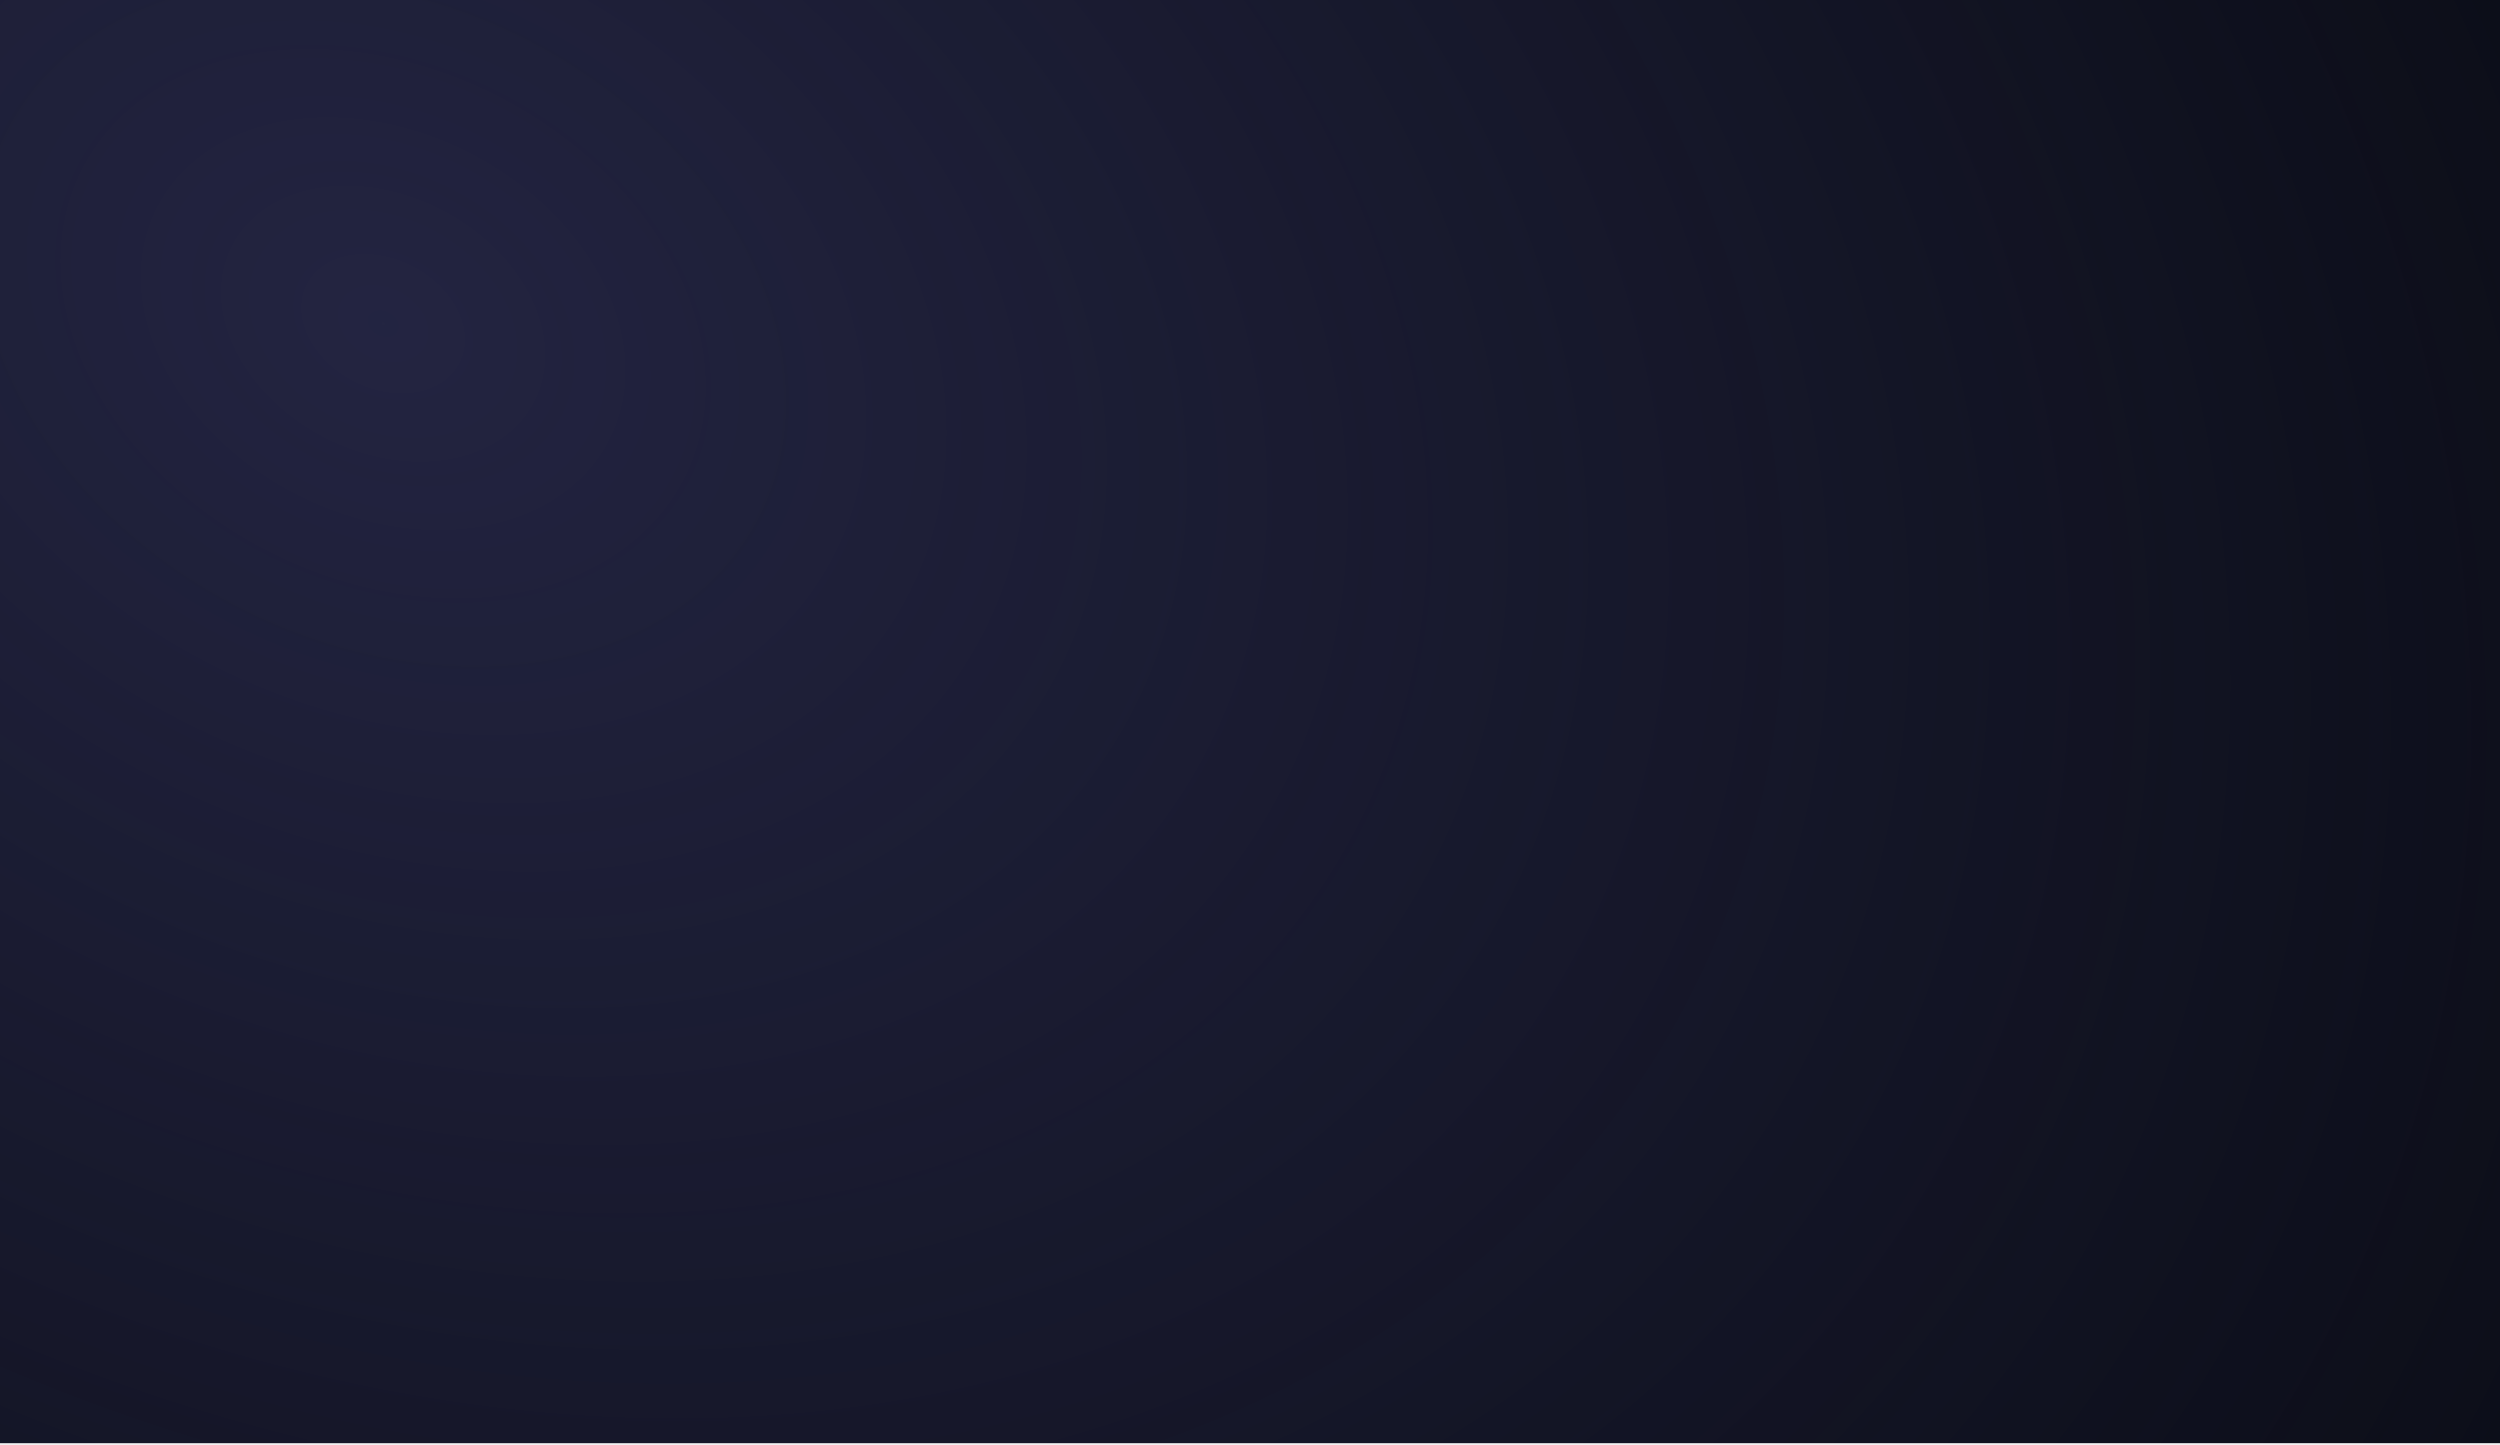
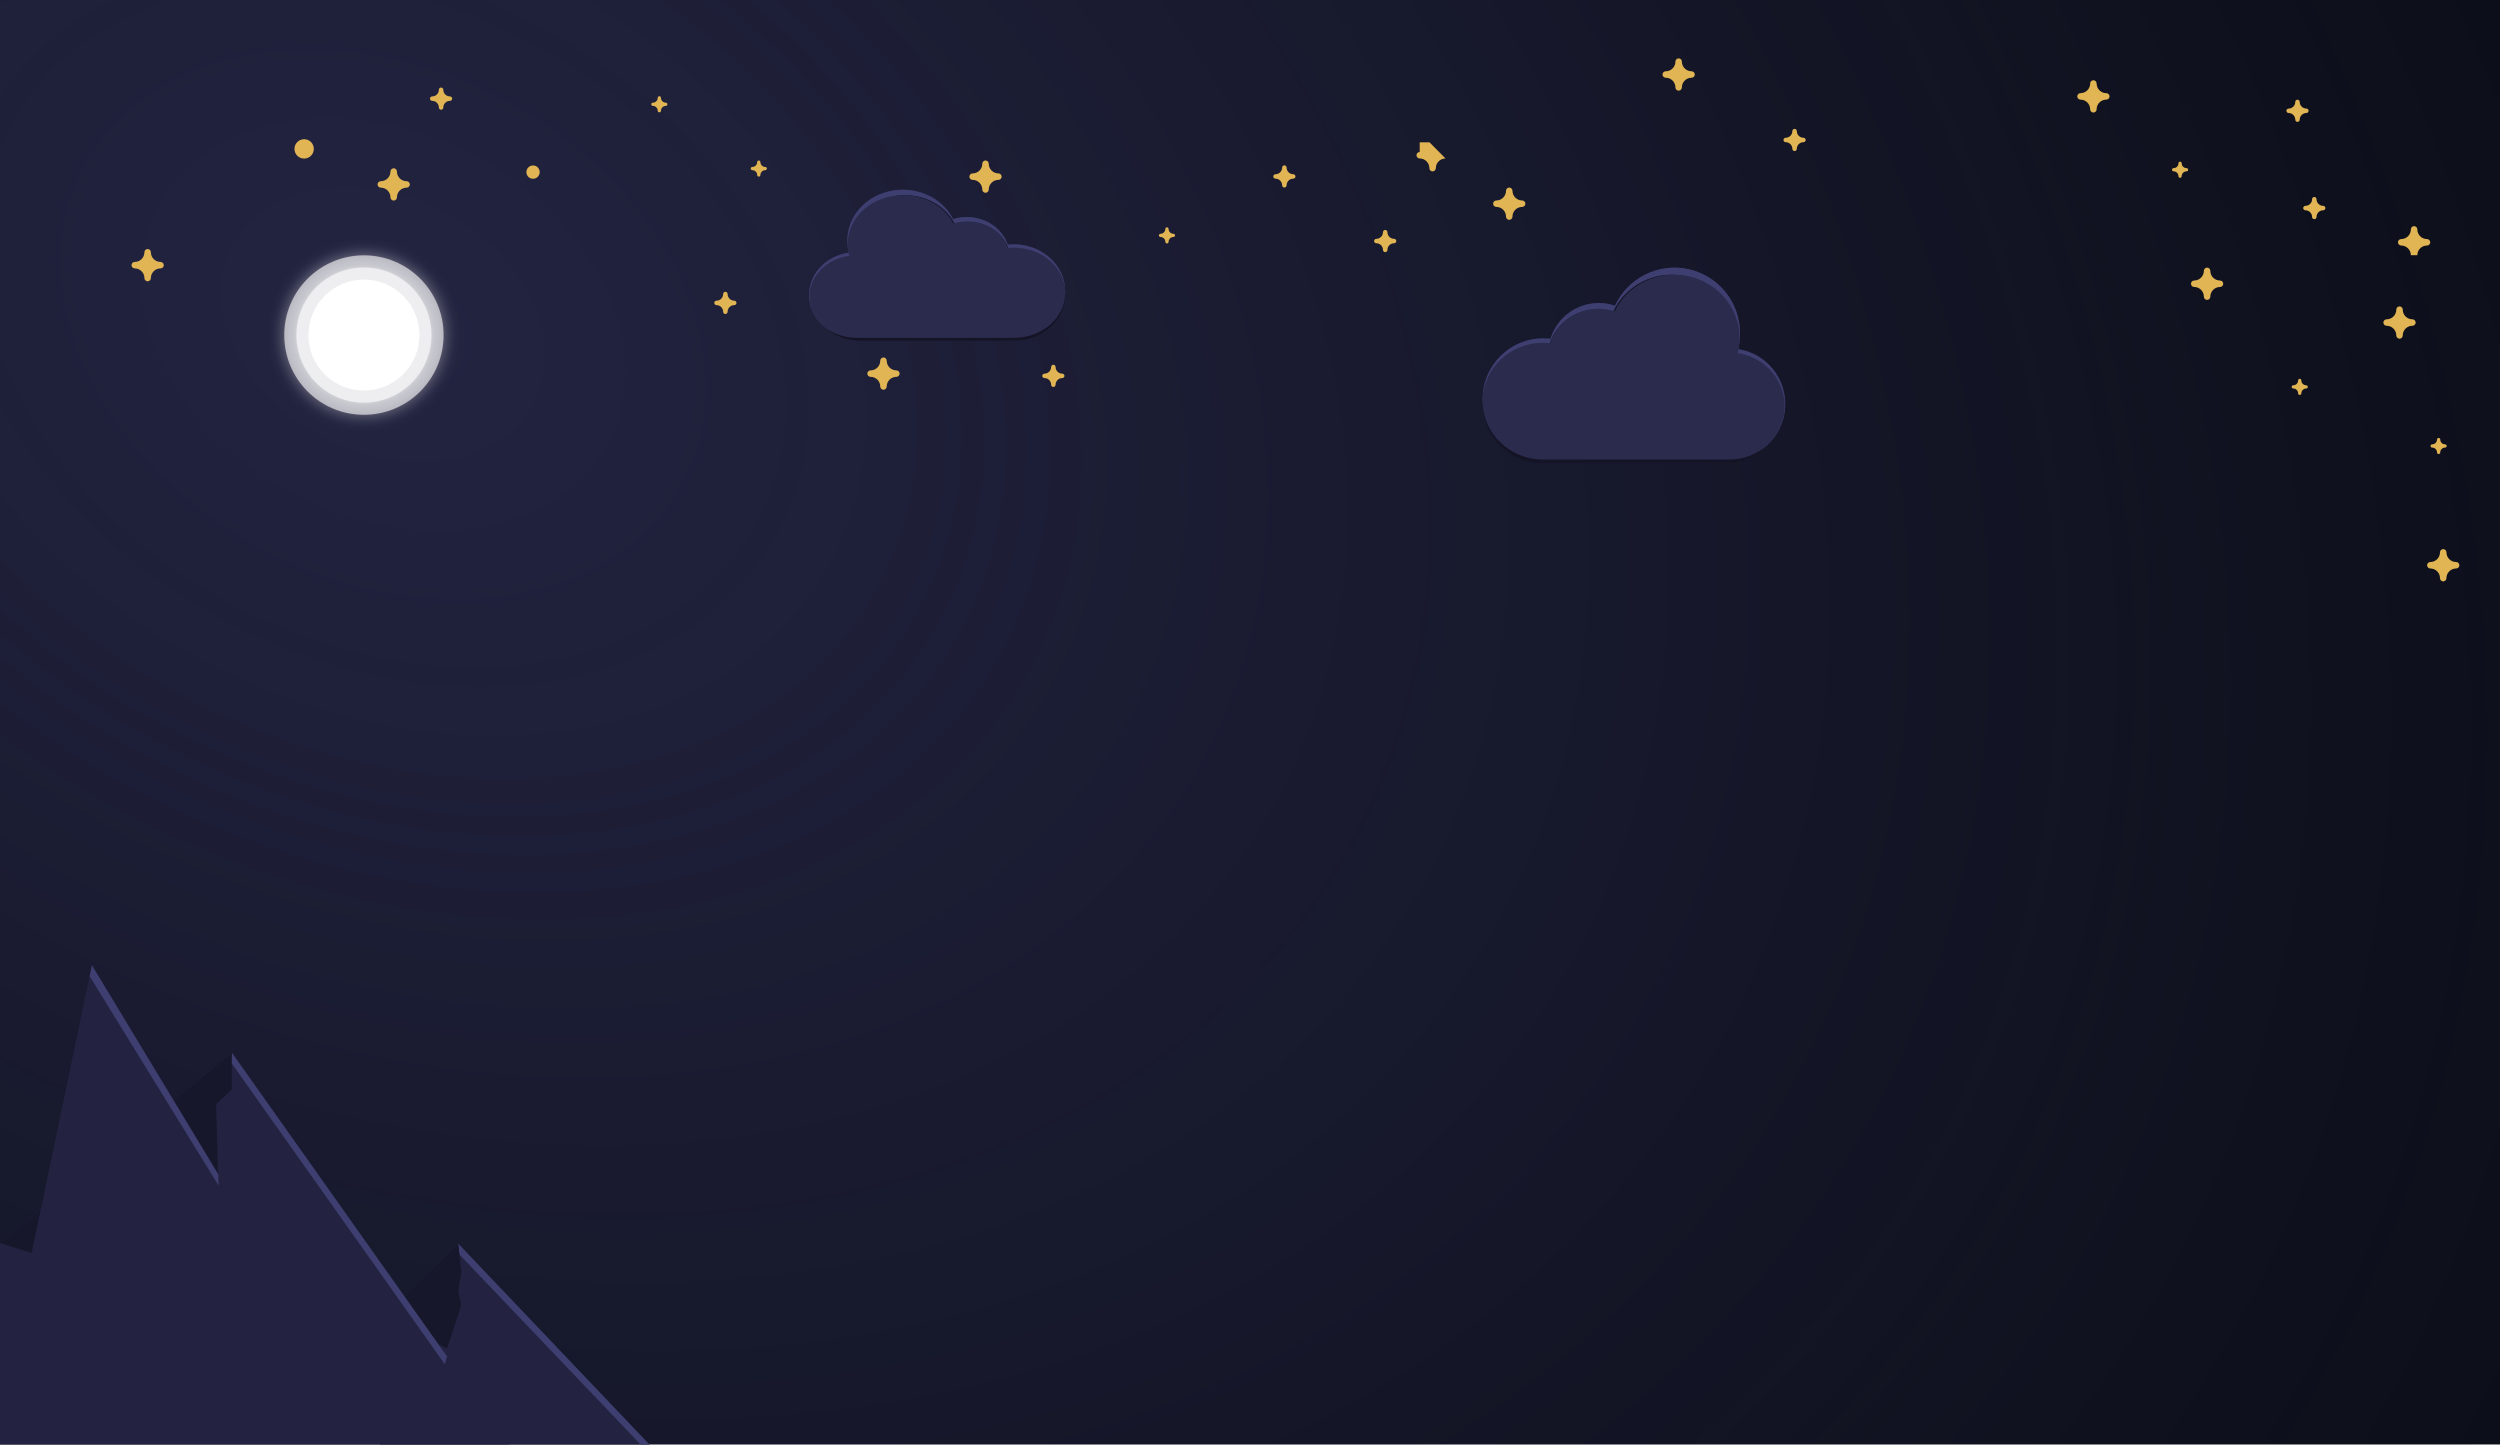
<svg xmlns="http://www.w3.org/2000/svg" width="720" height="416" viewBox="0 0 720 416" fill="none">
-   <rect width="720" height="415.627" transform="matrix(-1 0 0 1 720 0)" fill="#0C0E19" />
-   <rect width="720" height="415.627" transform="matrix(-1 0 0 1 720 0)" fill="url(#paint0_radial)" />
+   <rect width="720" height="416" transform="matrix(-1 0 0 1 720 0)" fill="#0C0E19" />
+   <rect width="720" height="416" transform="matrix(-1 0 0 1 720 0)" fill="url(#paint0_radial)" />
+   <path d="M131.944 358.151L109.479 380.144L109.44 416H187L131.944 358.151Z" fill="#232341" />
+   <path d="M187 416L131.944 358.151L132.309 361.293L184.469 416H185.734H187Z" fill="#3E3E70" />
+   <path d="M131.944 358.151L109.479 380.144L128.78 388.313L132.893 375.745L131.944 371.975L132.893 366.32L131.944 358.151Z" fill="#17172C" />
+   <path d="M0 358.013L66.773 303.172L124.818 385.137L130.825 393.62L146.674 416H118.38H0V358.013Z" fill="#232341" />
+   <path d="M66.773 303.172V313.735L62.246 318.006L62.925 342.055V358.013L43.685 371.723L0 358.013L66.773 303.172Z" fill="#17172C" />
+   <path d="M26.474 278L63.822 339.808V374.196H6.329L26.474 278Z" fill="#232341" />
+   <path d="M25.816 281.142L26.474 278L62.835 338.174L62.967 341.466L25.816 281.142Z" fill="#3E3E70" />
+   <path d="M66.773 304.429V306.314L128.085 392.891L128.78 390.478L128.527 390.374L66.773 303.172V304.429Z" fill="#3E3E70" />
+   <g filter="url(#filter0_d)">
+     <ellipse cx="104.808" cy="96.498" rx="22.943" ry="22.963" fill="white" fill-opacity="0.6" />
+   </g>
+   <g filter="url(#filter1_d)">
+     <ellipse cx="104.807" cy="96.499" rx="19.458" ry="19.475" fill="white" fill-opacity="0.6" />
+   </g>
+   <ellipse cx="104.808" cy="96.498" rx="15.973" ry="15.987" fill="white" />
+   <path d="M444.444 97.443C445.14 97.444 445.836 97.486 446.527 97.569C448.404 91.452 454.042 87.272 460.434 87.258C462.026 87.257 463.606 87.521 465.11 88.04C468.833 79.982 477.655 75.603 486.316 77.514C494.978 79.426 501.143 87.111 501.137 95.988C501.136 97.522 500.945 99.05 500.57 100.536C508.822 101.797 514.718 109.2 514.105 117.533C513.492 125.866 506.577 132.325 498.23 132.362H444.444C434.81 132.362 427 124.545 427 114.902C427 105.26 434.81 97.443 444.444 97.443Z" fill="#232341" />
+   <path d="M444.444 97.443C445.14 97.444 445.836 97.486 446.527 97.569C448.404 91.452 454.042 87.272 460.434 87.258C462.026 87.257 463.606 87.521 465.11 88.04C468.833 79.982 477.655 75.603 486.316 77.514C494.978 79.426 501.143 87.111 501.137 95.988C501.136 97.522 500.945 99.05 500.57 100.536C508.822 101.797 514.718 109.2 514.105 117.533C513.492 125.866 506.577 132.325 498.23 132.362H444.444C434.81 132.362 427 124.545 427 114.902C427 105.26 434.81 97.443 444.444 97.443Z" fill="#3E3E70" />
+   <path d="M444.178 99.101C444.864 99.101 445.548 99.142 446.229 99.224C448.077 93.222 453.629 89.121 459.924 89.108C461.491 89.106 463.047 89.366 464.528 89.875C468.194 81.969 476.882 77.673 485.411 79.548C493.941 81.423 500.012 88.964 500.005 97.673C500.005 99.178 499.817 100.677 499.448 102.136C507.574 103.373 513.38 110.636 512.776 118.811C512.173 126.987 505.363 133.325 497.143 133.361H444.178C434.691 133.361 427 125.692 427 116.231C427 106.77 434.691 99.101 444.178 99.101Z" fill="#141426" />
+   <path d="M444.411 98.725C445.107 98.725 445.801 98.766 446.491 98.846C448.364 92.957 453.991 88.933 460.372 88.92C461.96 88.918 463.537 89.173 465.038 89.672C468.754 81.916 477.56 77.7 486.205 79.54C494.85 81.38 501.004 88.778 500.997 97.324C500.997 98.801 500.806 100.272 500.432 101.702C508.669 102.916 514.553 110.042 513.941 118.064C513.33 126.087 506.428 132.305 498.096 132.34H444.411C434.795 132.34 427.001 124.815 427.001 115.532C427.001 106.249 434.795 98.725 444.411 98.725Z" fill="#2B2B4E" />
+   <path d="M292.002 70.356C291.413 70.356 290.824 70.389 290.239 70.453C288.651 65.73 283.879 62.503 278.468 62.493C277.121 62.491 275.783 62.696 274.51 63.096C271.359 56.875 263.891 53.494 256.561 54.97C249.229 56.445 244.011 62.379 244.016 69.233C244.017 70.417 244.178 71.597 244.495 72.744C237.511 73.718 232.52 79.433 233.04 85.867C233.558 92.301 239.411 97.288 246.477 97.317H292.002C300.157 97.317 306.767 91.281 306.767 83.836C306.767 76.391 300.157 70.356 292.002 70.356Z" fill="#232341" />
+   <path d="M292.002 70.356C291.413 70.356 290.824 70.389 290.239 70.453C288.651 65.73 283.879 62.503 278.468 62.493C277.121 62.491 275.783 62.696 274.51 63.096C271.359 56.875 263.891 53.494 256.561 54.97C249.229 56.445 244.011 62.379 244.016 69.233C244.017 70.417 244.178 71.597 244.495 72.744C237.511 73.718 232.52 79.433 233.04 85.867C233.558 92.301 239.411 97.288 246.477 97.317H292.002C300.157 97.317 306.767 91.281 306.767 83.836C306.767 76.391 300.157 70.356 292.002 70.356Z" fill="#3E3E70" />
+   <path d="M292.228 71.635C291.648 71.636 291.068 71.668 290.492 71.731C288.928 67.097 284.228 63.931 278.9 63.92C277.573 63.919 276.257 64.12 275.003 64.512C271.9 58.409 264.546 55.092 257.327 56.539C250.107 57.987 244.969 63.809 244.974 70.533C244.975 71.695 245.134 72.853 245.446 73.979C238.568 74.934 233.654 80.541 234.165 86.854C234.675 93.166 240.439 98.059 247.397 98.088H292.228C300.259 98.088 306.768 92.166 306.768 84.861C306.768 77.557 300.259 71.635 292.228 71.635Z" fill="#141426" />
+   <path d="M292.032 71.345C291.443 71.346 290.856 71.377 290.272 71.439C288.686 66.892 283.923 63.785 278.522 63.775C277.178 63.774 275.843 63.971 274.572 64.356C271.427 58.367 263.973 55.113 256.656 56.533C249.339 57.954 244.13 63.666 244.136 70.264C244.136 71.404 244.297 72.54 244.614 73.644C237.642 74.582 232.661 80.084 233.18 86.277C233.697 92.471 239.539 97.272 246.591 97.299H292.032C300.171 97.299 306.769 91.489 306.769 84.322C306.769 77.155 300.171 71.345 292.032 71.345Z" fill="#2B2B4E" />
+   <path fill-rule="evenodd" clip-rule="evenodd" d="M124.463 27.77L124.476 27.77C125.535 27.77 126.393 26.911 126.393 25.851V25.851H126.393C126.394 25.498 126.68 25.212 127.032 25.212C127.379 25.212 127.662 25.489 127.671 25.834L127.671 25.851C127.671 26.911 128.529 27.77 129.588 27.77L129.601 27.77C129.948 27.777 130.226 28.061 130.226 28.409C130.226 28.762 129.94 29.048 129.588 29.049V29.049C129.588 29.049 129.588 29.049 129.588 29.049C128.529 29.049 127.671 29.908 127.671 30.967C127.671 30.974 127.671 30.981 127.671 30.988C127.66 31.332 127.378 31.607 127.032 31.607C126.68 31.607 126.394 31.32 126.394 30.967L126.394 30.967H126.393C126.393 29.907 125.535 29.049 124.476 29.049V29.049C124.124 29.048 123.838 28.762 123.838 28.409C123.838 28.061 124.116 27.777 124.463 27.77Z" fill="#E1B554" />
+   <path fill-rule="evenodd" clip-rule="evenodd" d="M188.006 29.572L188.03 29.572C188.8 29.572 189.424 28.947 189.424 28.177L189.424 28.153C189.436 27.907 189.639 27.711 189.888 27.711C190.145 27.711 190.353 27.919 190.353 28.175V28.175H190.354L190.354 28.177C190.354 28.947 190.978 29.572 191.748 29.572L191.772 29.572C192.017 29.584 192.212 29.787 192.212 30.036C192.212 30.292 192.004 30.5 191.748 30.5V30.501C190.978 30.501 190.354 31.126 190.354 31.896H190.353V31.896C190.353 32.153 190.145 32.361 189.888 32.361C189.639 32.361 189.435 32.164 189.424 31.917L189.424 31.896C189.424 31.126 188.8 30.501 188.03 30.501H188.03V30.5L188.03 30.5C187.773 30.5 187.565 30.293 187.565 30.036C187.565 29.787 187.76 29.584 188.006 29.572Z" fill="#E1B554" />
+   <path fill-rule="evenodd" clip-rule="evenodd" d="M151.6 49.57C151.6 50.63 152.458 51.489 153.517 51.489C154.575 51.489 155.434 50.63 155.434 49.57C155.434 48.511 154.575 47.652 153.517 47.652C152.458 47.652 151.6 48.511 151.6 49.57Z" fill="#E1B554" />
+   <path fill-rule="evenodd" clip-rule="evenodd" d="M38.806 75.44H38.806C40.346 75.44 41.594 74.191 41.594 72.65V72.649H41.595C41.595 72.136 42.011 71.72 42.524 71.72C43.025 71.72 43.433 72.117 43.453 72.613L43.452 72.65C43.452 74.191 44.701 75.44 46.24 75.44H46.241V75.44H46.241C46.754 75.44 47.17 75.857 47.17 76.371C47.17 76.877 46.765 77.289 46.262 77.3C46.255 77.3 46.248 77.3 46.24 77.3C44.701 77.3 43.452 78.55 43.452 80.091C43.452 80.102 43.453 80.112 43.453 80.123C43.436 80.622 43.026 81.021 42.524 81.021C42.011 81.021 41.594 80.605 41.594 80.091L41.594 80.09H41.593C41.593 78.549 40.345 77.3 38.805 77.3L38.785 77.3C38.281 77.289 37.877 76.877 37.877 76.371C37.877 75.857 38.292 75.44 38.806 75.44H38.806V75.44Z" fill="#E1B554" />
+   <path fill-rule="evenodd" clip-rule="evenodd" d="M84.806 42.885C84.806 44.426 86.054 45.675 87.594 45.675C89.133 45.675 90.382 44.426 90.382 42.885C90.382 41.344 89.133 40.094 87.594 40.094C86.054 40.094 84.806 41.344 84.806 42.885Z" fill="#E1B554" />
+   <path fill-rule="evenodd" clip-rule="evenodd" d="M109.666 52.186H109.666C111.206 52.186 112.454 50.937 112.454 49.396V49.395H112.455C112.455 48.882 112.871 48.466 113.384 48.466C113.882 48.466 114.289 48.858 114.312 49.351C114.312 49.366 114.312 49.381 114.312 49.396C114.312 50.937 115.56 52.186 117.1 52.186H117.101V52.187C117.613 52.187 118.029 52.604 118.029 53.117C118.029 53.624 117.623 54.037 117.119 54.047C117.112 54.047 117.106 54.047 117.1 54.047C115.56 54.047 114.312 55.296 114.312 56.837C114.312 56.851 114.312 56.865 114.312 56.879C114.29 57.373 113.883 57.767 113.384 57.767C112.87 57.767 112.454 57.351 112.454 56.837L112.454 56.836H112.454C112.453 55.296 111.205 54.047 109.666 54.047L109.647 54.047C109.142 54.037 108.736 53.624 108.736 53.117C108.736 52.603 109.152 52.187 109.666 52.187H109.666V52.186Z" fill="#E1B554" />
+   <path fill-rule="evenodd" clip-rule="evenodd" d="M401.497 70.059V70.059C401.849 70.059 402.135 69.773 402.135 69.42C402.135 69.067 401.849 68.781 401.497 68.781V68.78C400.438 68.78 399.58 67.921 399.58 66.862H399.58V66.862C399.58 66.509 399.294 66.222 398.941 66.222C398.595 66.222 398.313 66.498 398.302 66.841C398.302 66.848 398.302 66.855 398.302 66.862C398.302 67.921 397.444 68.78 396.385 68.78C396.385 68.78 396.385 68.78 396.385 68.78V68.781C396.033 68.781 395.747 69.067 395.747 69.42C395.747 69.773 396.033 70.059 396.385 70.059V70.059H396.385C397.444 70.059 398.302 70.918 398.302 71.978L398.302 71.995C398.311 72.34 398.594 72.617 398.941 72.617C399.293 72.617 399.579 72.331 399.58 71.978H399.58V71.978C399.58 70.918 400.438 70.059 401.497 70.059Z" fill="#E1B554" />
+   <path fill-rule="evenodd" clip-rule="evenodd" d="M669.073 60.564V60.564C669.426 60.564 669.712 60.278 669.712 59.925C669.712 59.572 669.426 59.285 669.073 59.285V59.285C668.015 59.285 667.157 58.426 667.157 57.367H667.156L667.156 57.367C667.156 57.014 666.87 56.727 666.517 56.727C666.171 56.727 665.89 57.002 665.879 57.346C665.879 57.352 665.879 57.359 665.879 57.366C665.879 58.426 665.021 59.285 663.962 59.285C663.962 59.285 663.962 59.285 663.962 59.285V59.285C663.609 59.285 663.324 59.572 663.324 59.925C663.324 60.278 663.609 60.564 663.962 60.564V60.564H663.962C665.021 60.564 665.879 61.423 665.879 62.483L665.879 62.5C665.888 62.845 666.17 63.122 666.517 63.122C666.87 63.122 667.156 62.836 667.156 62.483H667.157V62.483C667.157 61.423 668.015 60.564 669.073 60.564Z" fill="#E1B554" />
+   <path fill-rule="evenodd" clip-rule="evenodd" d="M305.925 108.888V108.888C306.278 108.888 306.563 108.601 306.563 108.248C306.563 107.895 306.278 107.609 305.925 107.609V107.608C304.867 107.608 304.009 106.75 304.008 105.691H304.008L304.008 105.69C304.008 105.337 303.722 105.05 303.369 105.05C303.023 105.05 302.741 105.325 302.73 105.669C302.73 105.676 302.73 105.683 302.73 105.69C302.73 106.749 301.872 107.608 300.814 107.608C300.814 107.608 300.814 107.608 300.814 107.608V107.609C300.461 107.609 300.175 107.895 300.175 108.248C300.175 108.601 300.461 108.887 300.814 108.888V108.888H300.814C301.872 108.888 302.73 109.747 302.73 110.806L302.73 110.823C302.74 111.168 303.022 111.445 303.369 111.445C303.722 111.445 304.007 111.16 304.008 110.807H304.008V110.806C304.008 109.747 304.866 108.888 305.925 108.888Z" fill="#E1B554" />
+   <path fill-rule="evenodd" clip-rule="evenodd" d="M337.965 68.257L337.943 68.257C337.173 68.257 336.549 68.882 336.549 69.652L336.549 69.674C336.538 69.921 336.335 70.118 336.085 70.118C335.828 70.118 335.62 69.91 335.62 69.653V69.653H335.619L335.619 69.652C335.619 68.882 334.995 68.257 334.225 68.257L334.205 68.257C333.958 68.246 333.761 68.043 333.761 67.793C333.761 67.536 333.969 67.328 334.225 67.328V67.328C334.995 67.327 335.619 66.703 335.619 65.933H335.62C335.62 65.676 335.828 65.468 336.085 65.468C336.335 65.468 336.539 65.666 336.549 65.913L336.549 65.932C336.549 66.703 337.173 67.327 337.943 67.327V67.328L337.944 67.328C338.2 67.328 338.408 67.536 338.408 67.793C338.408 68.042 338.211 68.246 337.965 68.257Z" fill="#E1B554" />
+   <path fill-rule="evenodd" clip-rule="evenodd" d="M220.392 49.012H220.392C219.622 49.012 218.998 49.637 218.998 50.408L218.998 50.432C218.986 50.677 218.783 50.873 218.534 50.873C218.278 50.873 218.07 50.664 218.07 50.408V50.408H218.069V50.408C218.069 49.637 217.445 49.012 216.675 49.012V49.012C216.418 49.012 216.21 48.804 216.21 48.548C216.21 48.291 216.418 48.083 216.675 48.083V48.082C217.445 48.082 218.069 47.458 218.069 46.687H218.069V46.687C218.069 46.43 218.277 46.222 218.534 46.222C218.784 46.222 218.987 46.419 218.998 46.666L218.998 46.687C218.998 47.458 219.622 48.082 220.392 48.082H220.392V48.083L220.393 48.083C220.649 48.083 220.857 48.291 220.857 48.548C220.857 48.804 220.649 49.012 220.393 49.012L220.392 49.012V49.012Z" fill="#E1B554" />
+   <path fill-rule="evenodd" clip-rule="evenodd" d="M372.456 51.456V51.456L372.456 51.456C372.809 51.456 373.095 51.169 373.095 50.816C373.095 50.463 372.809 50.177 372.456 50.177L372.456 50.177V50.177C371.398 50.176 370.54 49.318 370.54 48.259H370.539V48.258C370.539 47.905 370.253 47.619 369.9 47.619C369.547 47.619 369.261 47.905 369.261 48.258V48.259H369.261C369.261 49.318 368.403 50.177 367.344 50.177V50.177C366.992 50.177 366.706 50.463 366.706 50.816C366.706 51.169 366.992 51.456 367.344 51.456V51.456C368.403 51.456 369.261 52.315 369.261 53.374V53.375H369.261C369.261 53.728 369.547 54.014 369.9 54.014C370.252 54.014 370.538 53.728 370.539 53.375H370.54V53.374C370.54 52.315 371.398 51.456 372.456 51.456Z" fill="#E1B554" />
+   <path fill-rule="evenodd" clip-rule="evenodd" d="M519.394 40.951V40.951L519.395 40.951C519.748 40.951 520.034 40.664 520.034 40.311C520.034 39.963 519.756 39.68 519.41 39.672L519.395 39.672C518.337 39.672 517.479 38.813 517.479 37.754H517.477L517.477 37.753C517.477 37.4 517.191 37.114 516.838 37.114C516.485 37.114 516.199 37.4 516.199 37.753L516.199 37.754H516.199C516.199 38.813 515.341 39.672 514.282 39.672C514.278 39.672 514.273 39.672 514.268 39.672C513.922 39.68 513.645 39.963 513.645 40.311C513.645 40.664 513.93 40.95 514.283 40.951V40.951C515.341 40.951 516.199 41.81 516.199 42.869V42.87H516.199C516.2 43.223 516.486 43.509 516.838 43.509C517.191 43.509 517.477 43.223 517.477 42.87H517.479V42.869C517.479 41.81 518.336 40.951 519.394 40.951Z" fill="#E1B554" />
+   <path fill-rule="evenodd" clip-rule="evenodd" d="M629.745 49.348L629.721 49.348C628.951 49.348 628.327 49.972 628.327 50.743L628.327 50.766C628.316 51.013 628.113 51.209 627.863 51.209C627.607 51.209 627.399 51.001 627.399 50.744V50.744H627.398L627.398 50.743C627.398 49.972 626.774 49.348 626.004 49.348L625.981 49.348C625.735 49.336 625.54 49.132 625.54 48.884C625.54 48.627 625.748 48.419 626.004 48.419V48.418C626.774 48.418 627.398 47.794 627.398 47.023H627.398C627.399 46.767 627.607 46.559 627.863 46.559C628.113 46.559 628.316 46.756 628.327 47.003L628.327 47.023C628.327 47.794 628.951 48.418 629.721 48.418H629.721V48.419L629.722 48.419C629.978 48.419 630.187 48.627 630.187 48.884C630.187 49.133 629.991 49.336 629.745 49.348Z" fill="#E1B554" />
+   <path fill-rule="evenodd" clip-rule="evenodd" d="M664.205 111.888L664.182 111.888C663.412 111.888 662.788 112.512 662.788 113.283L662.788 113.306C662.776 113.553 662.573 113.749 662.324 113.749C662.067 113.749 661.859 113.541 661.859 113.284V113.284H661.858L661.858 113.283C661.858 112.512 661.234 111.888 660.464 111.888L660.442 111.888C660.196 111.876 660 111.673 660 111.424C660 111.167 660.208 110.959 660.464 110.959V110.958C661.234 110.958 661.858 110.334 661.858 109.564H661.859C661.859 109.307 662.067 109.099 662.324 109.099C662.573 109.099 662.777 109.296 662.788 109.543L662.788 109.563C662.788 110.334 663.412 110.958 664.182 110.958H664.182V110.959L664.182 110.959C664.439 110.959 664.647 111.167 664.647 111.424C664.647 111.673 664.451 111.876 664.205 111.888Z" fill="#E1B554" />
+   <path fill-rule="evenodd" clip-rule="evenodd" d="M704.207 128.903L704.182 128.903C703.412 128.903 702.788 129.528 702.788 130.298L702.788 130.322C702.776 130.568 702.573 130.764 702.324 130.764C702.067 130.764 701.859 130.556 701.859 130.299V130.299H701.858L701.858 130.298C701.858 129.528 701.234 128.903 700.464 128.903L700.44 128.903C700.195 128.89 700 128.687 700 128.439C700 128.183 700.208 127.975 700.464 127.974V127.974C701.234 127.974 701.858 127.349 701.858 126.579H701.859C701.859 126.322 702.067 126.114 702.324 126.114C702.573 126.114 702.777 126.311 702.788 126.558L702.788 126.578C702.788 127.349 703.412 127.974 704.182 127.974H704.182V127.974L704.182 127.974C704.439 127.974 704.647 128.182 704.647 128.439C704.647 128.687 704.452 128.89 704.207 128.903Z" fill="#E1B554" />
+   <path fill-rule="evenodd" clip-rule="evenodd" d="M664.248 32.547L664.235 32.547C663.176 32.547 662.318 33.406 662.318 34.465V34.466H662.316C662.316 34.819 662.03 35.105 661.678 35.105C661.325 35.105 661.039 34.819 661.039 34.466H661.039V34.465C661.039 33.406 660.18 32.547 659.122 32.547L659.109 32.547C658.762 32.539 658.484 32.256 658.484 31.907C658.484 31.559 658.762 31.276 659.108 31.268C659.112 31.268 659.117 31.268 659.122 31.268C660.18 31.268 661.038 30.409 661.039 29.35H661.039L661.039 29.349C661.039 28.996 661.325 28.71 661.677 28.71C662.03 28.71 662.316 28.996 662.316 29.349L662.316 29.35H662.318C662.318 30.409 663.176 31.268 664.235 31.268L664.249 31.268C664.595 31.276 664.873 31.559 664.873 31.907C664.873 32.256 664.595 32.539 664.248 32.547Z" fill="#E1B554" />
+   <path fill-rule="evenodd" clip-rule="evenodd" d="M211.486 87.877L211.465 87.877C210.406 87.877 209.548 88.736 209.548 89.796L209.548 89.796H209.547C209.547 90.15 209.261 90.436 208.908 90.436C208.555 90.436 208.269 90.15 208.269 89.796H208.269V89.796C208.269 88.737 207.411 87.878 206.353 87.878V87.878C206 87.877 205.714 87.591 205.714 87.238C205.714 86.885 206 86.599 206.353 86.599V86.599C206.353 86.599 206.353 86.599 206.353 86.599C207.411 86.599 208.269 85.74 208.269 84.68C208.269 84.673 208.269 84.666 208.269 84.659C208.28 84.316 208.562 84.041 208.908 84.041C209.261 84.041 209.547 84.327 209.547 84.68L209.547 84.681H209.548C209.549 85.74 210.406 86.598 211.464 86.599V86.599L211.465 86.599C211.817 86.599 212.104 86.885 212.104 87.238C212.104 87.584 211.829 87.866 211.486 87.877Z" fill="#E1B554" />
+   <path fill-rule="evenodd" clip-rule="evenodd" d="M487.168 22.389H487.167C485.628 22.389 484.379 23.639 484.379 25.18V25.18H484.379C484.378 25.694 483.963 26.11 483.45 26.11C482.951 26.11 482.545 25.717 482.521 25.224C482.522 25.209 482.522 25.195 482.522 25.18C482.522 23.639 481.274 22.389 479.734 22.389H479.733V22.389H479.733C479.22 22.389 478.803 21.972 478.803 21.459C478.803 20.954 479.205 20.543 479.707 20.529C479.716 20.529 479.725 20.529 479.734 20.529C481.274 20.529 482.522 19.28 482.522 17.738C482.522 17.724 482.522 17.71 482.521 17.697C482.543 17.202 482.951 16.808 483.45 16.808C483.963 16.808 484.379 17.224 484.379 17.738L484.379 17.739H484.381C484.381 19.28 485.629 20.529 487.169 20.529L487.194 20.529C487.695 20.543 488.097 20.954 488.097 21.459C488.097 21.972 487.681 22.389 487.168 22.389H487.168V22.389Z" fill="#E1B554" />
+   <path fill-rule="evenodd" clip-rule="evenodd" d="M694.777 93.823H694.777C693.237 93.823 691.989 95.073 691.989 96.614V96.614H691.989C691.989 97.128 691.573 97.544 691.06 97.544C690.561 97.544 690.154 97.151 690.131 96.658C690.131 96.643 690.132 96.629 690.132 96.614C690.132 95.073 688.883 93.823 687.344 93.823H687.343V93.823H687.343C686.829 93.823 686.413 93.406 686.413 92.893C686.413 92.385 686.82 91.972 687.324 91.963C687.331 91.963 687.338 91.963 687.345 91.963C688.884 91.963 690.133 90.713 690.133 89.172C690.133 89.154 690.132 89.135 690.132 89.117C690.161 88.629 690.565 88.243 691.06 88.243C691.573 88.243 691.989 88.659 691.989 89.173V89.173H691.991C691.991 90.714 693.239 91.963 694.779 91.963L694.797 91.963C695.301 91.973 695.707 92.385 695.707 92.893C695.707 93.406 695.291 93.823 694.778 93.823H694.777V93.823Z" fill="#E1B554" />
+   <path fill-rule="evenodd" clip-rule="evenodd" d="M438.378 59.595V59.595H438.378C438.892 59.595 439.308 59.179 439.308 58.665C439.308 58.156 438.9 57.743 438.393 57.735L438.379 57.735C436.839 57.735 435.591 56.486 435.591 54.945H435.591L435.591 54.944C435.591 54.431 435.175 54.014 434.661 54.014C434.148 54.014 433.732 54.431 433.732 54.944L433.732 54.945H433.732C433.731 56.486 432.483 57.735 430.944 57.735C430.939 57.735 430.934 57.735 430.929 57.735C430.423 57.743 430.015 58.156 430.015 58.665C430.015 59.178 430.431 59.595 430.943 59.595V59.595H430.944C432.483 59.595 433.732 60.844 433.732 62.386V62.386H433.732C433.732 62.9 434.148 63.315 434.661 63.315C435.174 63.315 435.59 62.9 435.59 62.386H435.591V62.386C435.591 60.845 436.839 59.596 438.378 59.595Z" fill="#E1B554" />
+   <path fill-rule="evenodd" clip-rule="evenodd" d="M258.158 108.531V108.53H258.159C258.672 108.53 259.088 108.114 259.088 107.6C259.088 107.097 258.689 106.687 258.191 106.67L258.16 106.67C256.62 106.67 255.372 105.421 255.372 103.88H255.371C255.371 103.366 254.955 102.95 254.442 102.95C253.935 102.95 253.522 103.356 253.512 103.861C253.512 103.868 253.512 103.874 253.512 103.88C253.512 105.421 252.264 106.67 250.724 106.67C250.714 106.67 250.703 106.67 250.692 106.67C250.194 106.687 249.795 107.097 249.795 107.6C249.795 108.113 250.211 108.53 250.724 108.53V108.531H250.724C252.264 108.531 253.512 109.781 253.512 111.322L253.512 111.344C253.525 111.847 253.936 112.251 254.441 112.251C254.954 112.251 255.37 111.835 255.371 111.321H255.372C255.372 109.781 256.619 108.532 258.158 108.531Z" fill="#E1B554" />
+   <path fill-rule="evenodd" clip-rule="evenodd" d="M287.546 51.803V51.803H287.547C288.06 51.803 288.476 51.387 288.476 50.873C288.476 50.365 288.07 49.953 287.565 49.943L287.547 49.943C286.008 49.943 284.76 48.694 284.759 47.154H284.759L284.759 47.153C284.759 46.639 284.343 46.222 283.83 46.222C283.316 46.222 282.9 46.639 282.9 47.153L282.9 47.154H282.9C282.9 48.694 281.652 49.943 280.112 49.943C280.106 49.943 280.1 49.943 280.095 49.943C279.59 49.953 279.183 50.365 279.183 50.873C279.183 51.387 279.599 51.803 280.112 51.803V51.803H280.112C281.652 51.803 282.9 53.053 282.9 54.594V54.595H282.9C282.901 55.108 283.317 55.524 283.83 55.524C284.342 55.524 284.758 55.108 284.759 54.595H284.759V54.594C284.759 53.053 286.007 51.804 287.546 51.803Z" fill="#E1B554" />
+   <path fill-rule="evenodd" clip-rule="evenodd" d="M606.635 28.692L606.615 28.692C605.075 28.692 603.827 29.942 603.827 31.483L603.827 31.484H603.826C603.825 31.997 603.409 32.413 602.897 32.413C602.39 32.413 601.978 32.007 601.967 31.503L601.968 31.483C601.968 29.942 600.719 28.692 599.18 28.692L599.158 28.692C598.655 28.681 598.25 28.269 598.25 27.762C598.25 27.249 598.666 26.833 599.179 26.832V26.832C599.179 26.832 599.179 26.832 599.18 26.832C600.719 26.832 601.968 25.583 601.968 24.041C601.968 24.035 601.968 24.029 601.967 24.023C601.977 23.518 602.39 23.111 602.897 23.111C603.41 23.111 603.826 23.528 603.826 24.041L603.826 24.043H603.827C603.827 25.583 605.075 26.831 606.613 26.832V26.832H606.614C607.127 26.832 607.543 27.249 607.543 27.762C607.543 28.269 607.138 28.681 606.635 28.692Z" fill="#E1B554" />
+   <path fill-rule="evenodd" clip-rule="evenodd" d="M639.363 82.65V82.65H639.363C639.876 82.65 640.292 82.233 640.292 81.72C640.292 81.212 639.885 80.798 639.379 80.79L639.364 80.79C637.825 80.79 636.577 79.541 636.576 78H636.575L636.575 77.999C636.575 77.485 636.159 77.069 635.646 77.069C635.139 77.069 634.727 77.475 634.717 77.98C634.717 77.987 634.717 77.993 634.717 77.999C634.717 79.54 633.469 80.79 631.929 80.79C631.924 80.79 631.918 80.79 631.913 80.79C631.407 80.798 631 81.211 631 81.72C631 82.233 631.415 82.65 631.928 82.65V82.65H631.929C633.469 82.65 634.717 83.899 634.717 85.441L634.717 85.461C634.728 85.965 635.14 86.371 635.646 86.371C636.159 86.371 636.575 85.955 636.575 85.442H636.576L636.576 85.441C636.576 83.9 637.824 82.651 639.363 82.65Z" fill="#E1B554" />
+   <path fill-rule="evenodd" clip-rule="evenodd" d="M707.363 163.723V163.723H707.363C707.876 163.723 708.292 163.307 708.292 162.793C708.292 162.285 707.885 161.872 707.379 161.863L707.364 161.863C705.824 161.863 704.576 160.614 704.576 159.073V159.072H704.575V159.072C704.575 158.559 704.159 158.142 703.646 158.142C703.139 158.142 702.727 158.549 702.717 159.054C702.717 159.06 702.717 159.066 702.717 159.073C702.717 160.614 701.469 161.863 699.929 161.863C699.924 161.863 699.918 161.863 699.913 161.863C699.407 161.871 699 162.285 699 162.793C699 163.306 699.415 163.723 699.928 163.723V163.723L699.929 163.723C701.469 163.723 702.717 164.973 702.717 166.514L702.717 166.534C702.728 167.038 703.14 167.444 703.646 167.444C704.159 167.444 704.575 167.027 704.575 166.514H704.576C704.576 164.973 705.824 163.724 707.363 163.723Z" fill="#E1B554" />
+   <path fill-rule="evenodd" clip-rule="evenodd" d="M416.307 45.643H416.307C414.767 45.643 413.519 46.892 413.519 48.433H413.518V48.433C413.518 48.947 413.102 49.363 412.589 49.363C412.09 49.363 411.684 48.971 411.661 48.478C411.661 48.463 411.661 48.448 411.661 48.433C411.661 46.892 410.413 45.643 408.873 45.643L408.872 45.643V45.642C408.359 45.642 407.944 45.225 407.944 44.712C407.944 44.198 408.359 43.782 408.872 43.782V40.992H411.66V40.992C411.66 40.978 411.66 40.964 411.661 40.95" fill="#E1B554" />
+   <path fill-rule="evenodd" clip-rule="evenodd" d="M698.976 70.713H698.975C697.436 70.713 696.188 71.962 696.188 73.503H696.187L694.33 73.503C694.33 71.962 693.082 70.713 691.542 70.713L691.541 70.713V70.712C691.028 70.711 690.613 70.295 690.613 69.782C690.613 69.274 691.019 68.862 691.523 68.852C691.529 68.852 691.536 68.852 691.542 68.852C693.082 68.852 694.33 67.602 694.33 66.061C694.33 66.047 694.33 66.034 694.33 66.02C694.351 65.525 694.759 65.131 695.258 65.131C695.771 65.131 696.187 65.548 696.187 66.062V66.062H696.188C696.188 67.603 697.436 68.852 698.975 68.852L698.995 68.852C699.499 68.862 699.905 69.274 699.905 69.782C699.905 70.295 699.489 70.712 698.976 70.712H698.976V70.713Z" fill="#E1B554" />
  <defs>
-     <radialGradient id="paint0_radial" cx="0" cy="0" r="1" gradientUnits="userSpaceOnUse" gradientTransform="translate(608.746 94.4606) rotate(152.157) scale(688.447 521.676)">
+     <filter id="filter0_d" x="77.606" y="69.276" width="54.404" height="54.445" filterUnits="userSpaceOnUse" color-interpolation-filters="sRGB">
+       <feFlood flood-opacity="0" result="BackgroundImageFix" />
+       <feColorMatrix in="SourceAlpha" type="matrix" values="0 0 0 0 0 0 0 0 0 0 0 0 0 0 0 0 0 0 127 0" />
+       <feOffset />
+       <feGaussianBlur stdDeviation="2.13" />
+       <feColorMatrix type="matrix" values="0 0 0 0 1 0 0 0 0 1 0 0 0 0 1 0 0 0 0.4 0" />
+       <feBlend mode="normal" in2="BackgroundImageFix" result="effect1_dropShadow" />
+       <feBlend mode="normal" in="SourceGraphic" in2="effect1_dropShadow" result="shape" />
+     </filter>
+     <filter id="filter1_d" x="84.285" y="75.959" width="41.045" height="41.08" filterUnits="userSpaceOnUse" color-interpolation-filters="sRGB">
+       <feFlood flood-opacity="0" result="BackgroundImageFix" />
+       <feColorMatrix in="SourceAlpha" type="matrix" values="0 0 0 0 0 0 0 0 0 0 0 0 0 0 0 0 0 0 127 0" />
+       <feOffset />
+       <feGaussianBlur stdDeviation="0.532" />
+       <feColorMatrix type="matrix" values="0 0 0 0 1 0 0 0 0 1 0 0 0 0 1 0 0 0 0.2 0" />
+       <feBlend mode="normal" in2="BackgroundImageFix" result="effect1_dropShadow" />
+       <feBlend mode="normal" in="SourceGraphic" in2="effect1_dropShadow" result="shape" />
+     </filter>
+     <radialGradient id="paint0_radial" cx="0" cy="0" r="1" gradientUnits="userSpaceOnUse" gradientTransform="translate(608.746 94.5455) rotate(152.136) scale(688.582 522.042)">
      <stop stop-color="#3E3E70" stop-opacity="0.46" />
      <stop offset="1" stop-color="#3E3E70" stop-opacity="0" />
    </radialGradient>
  </defs>
</svg>
